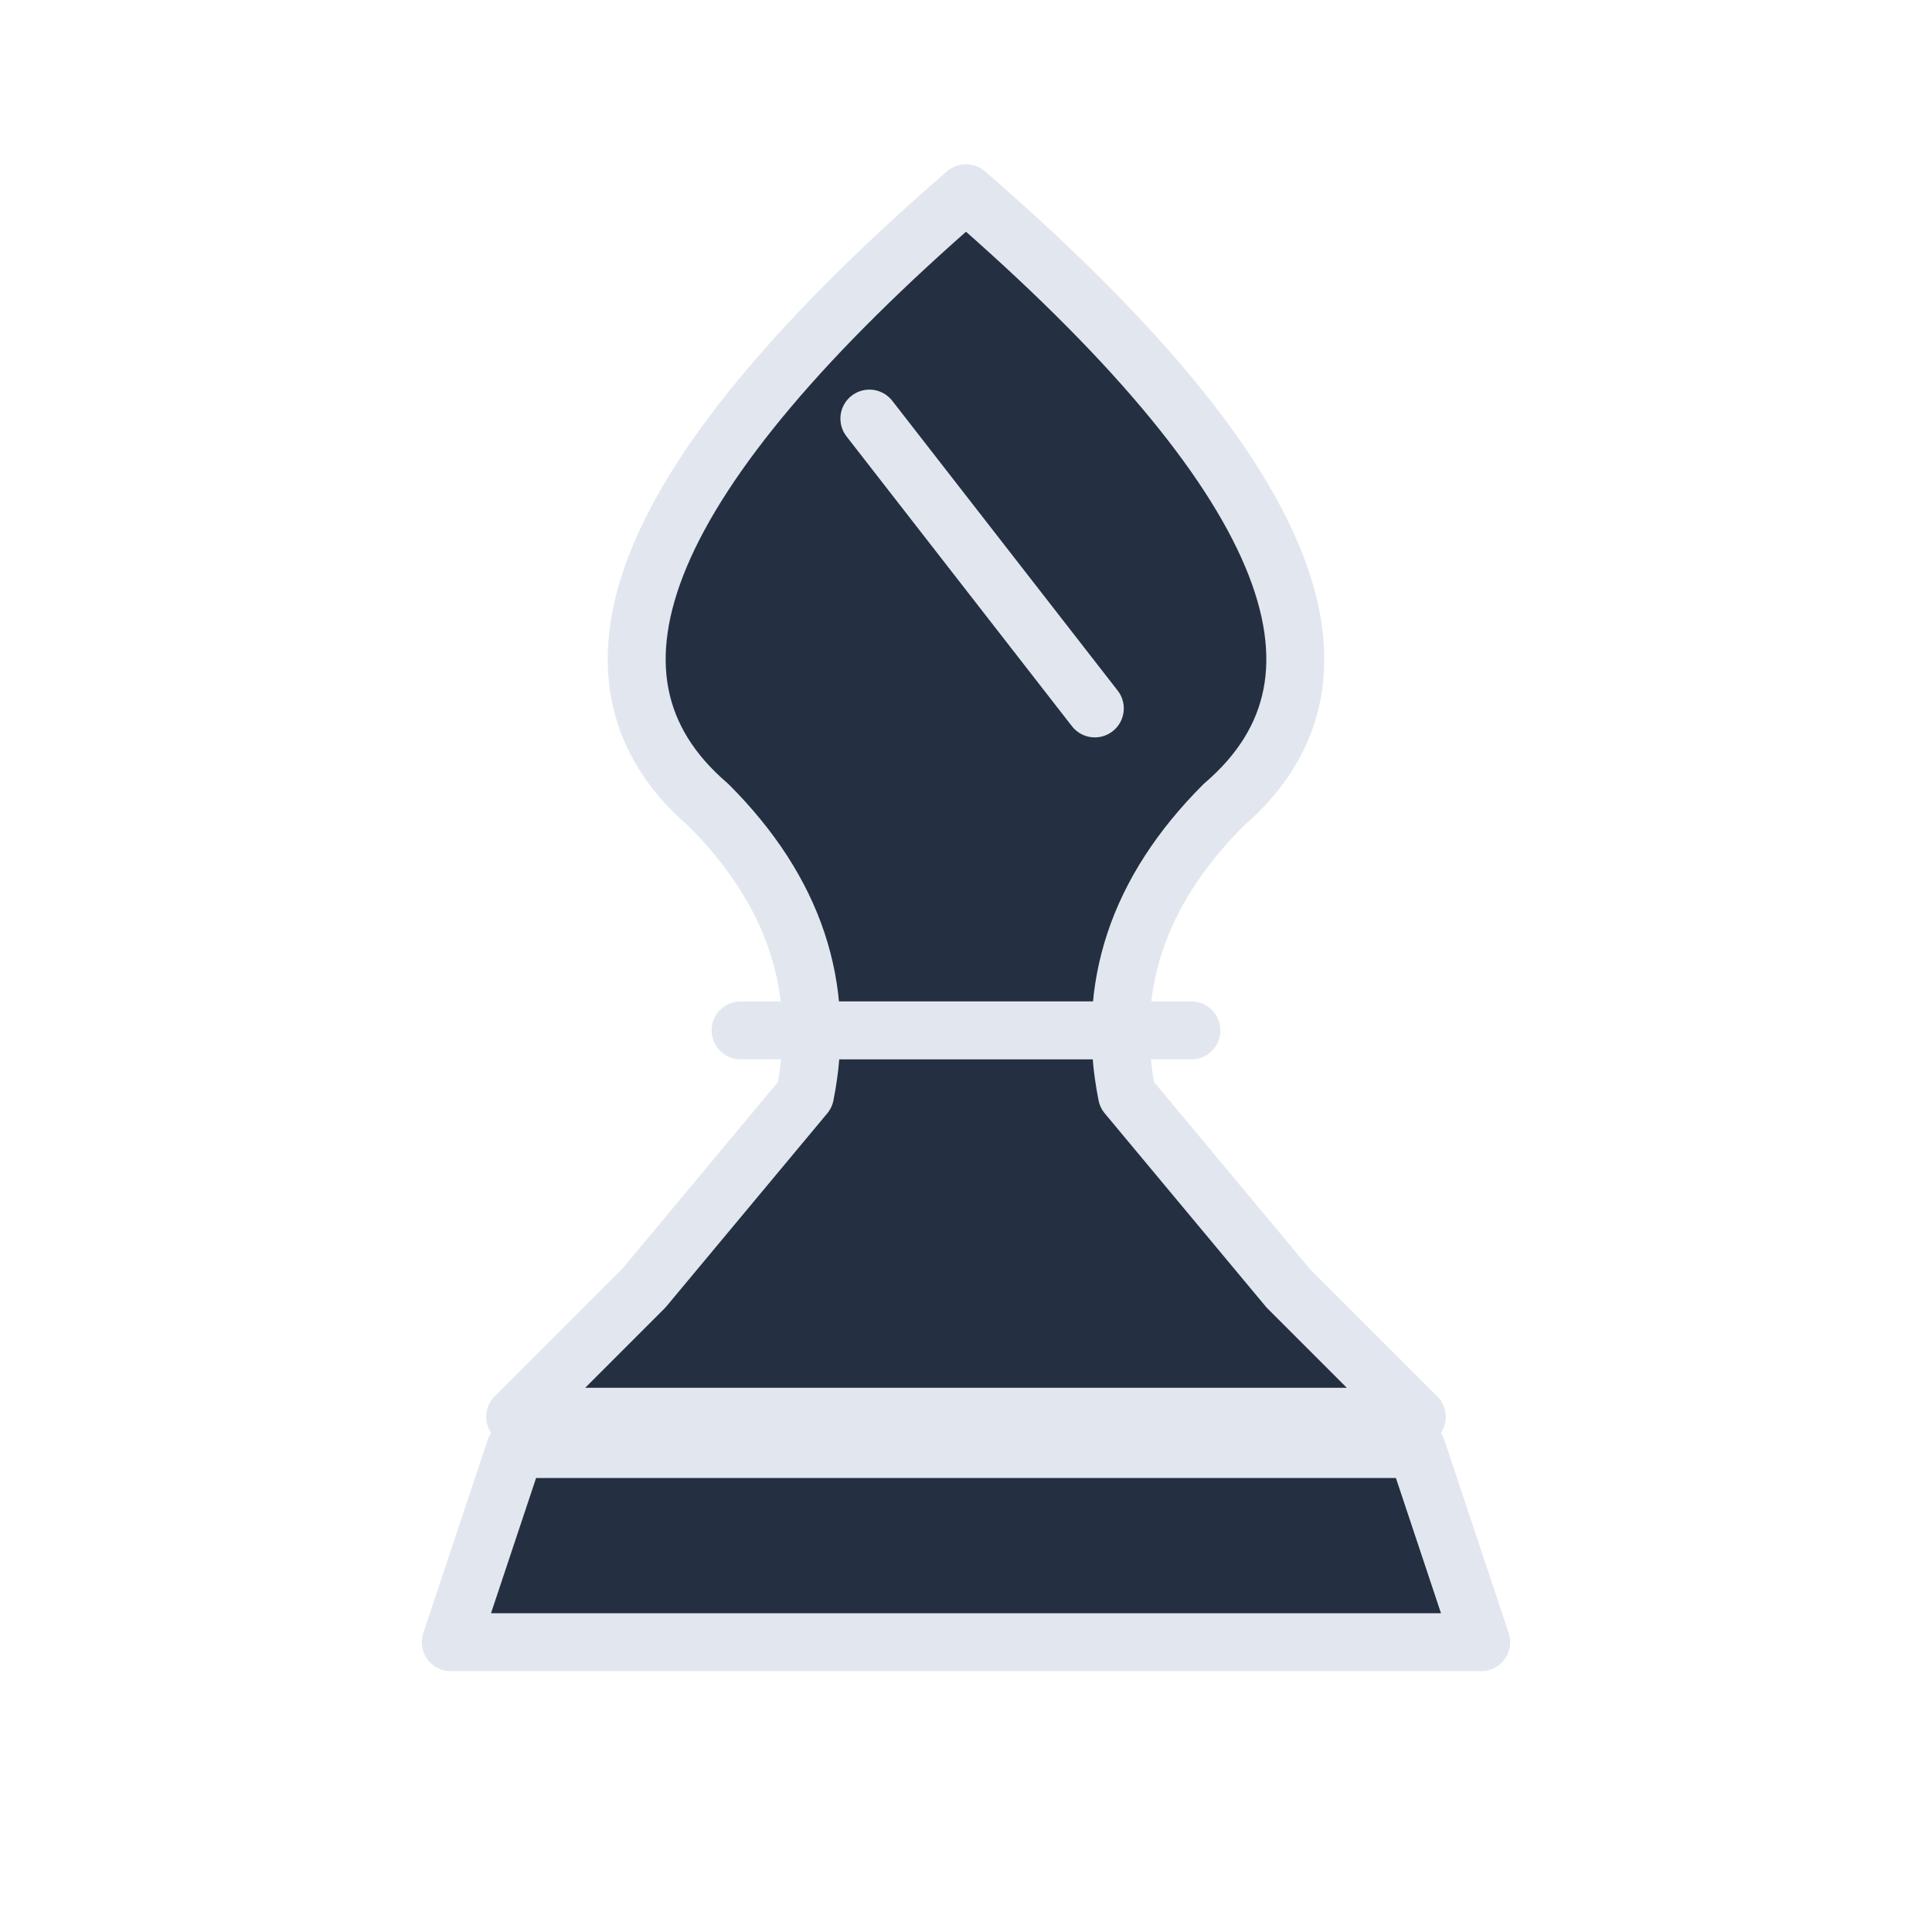
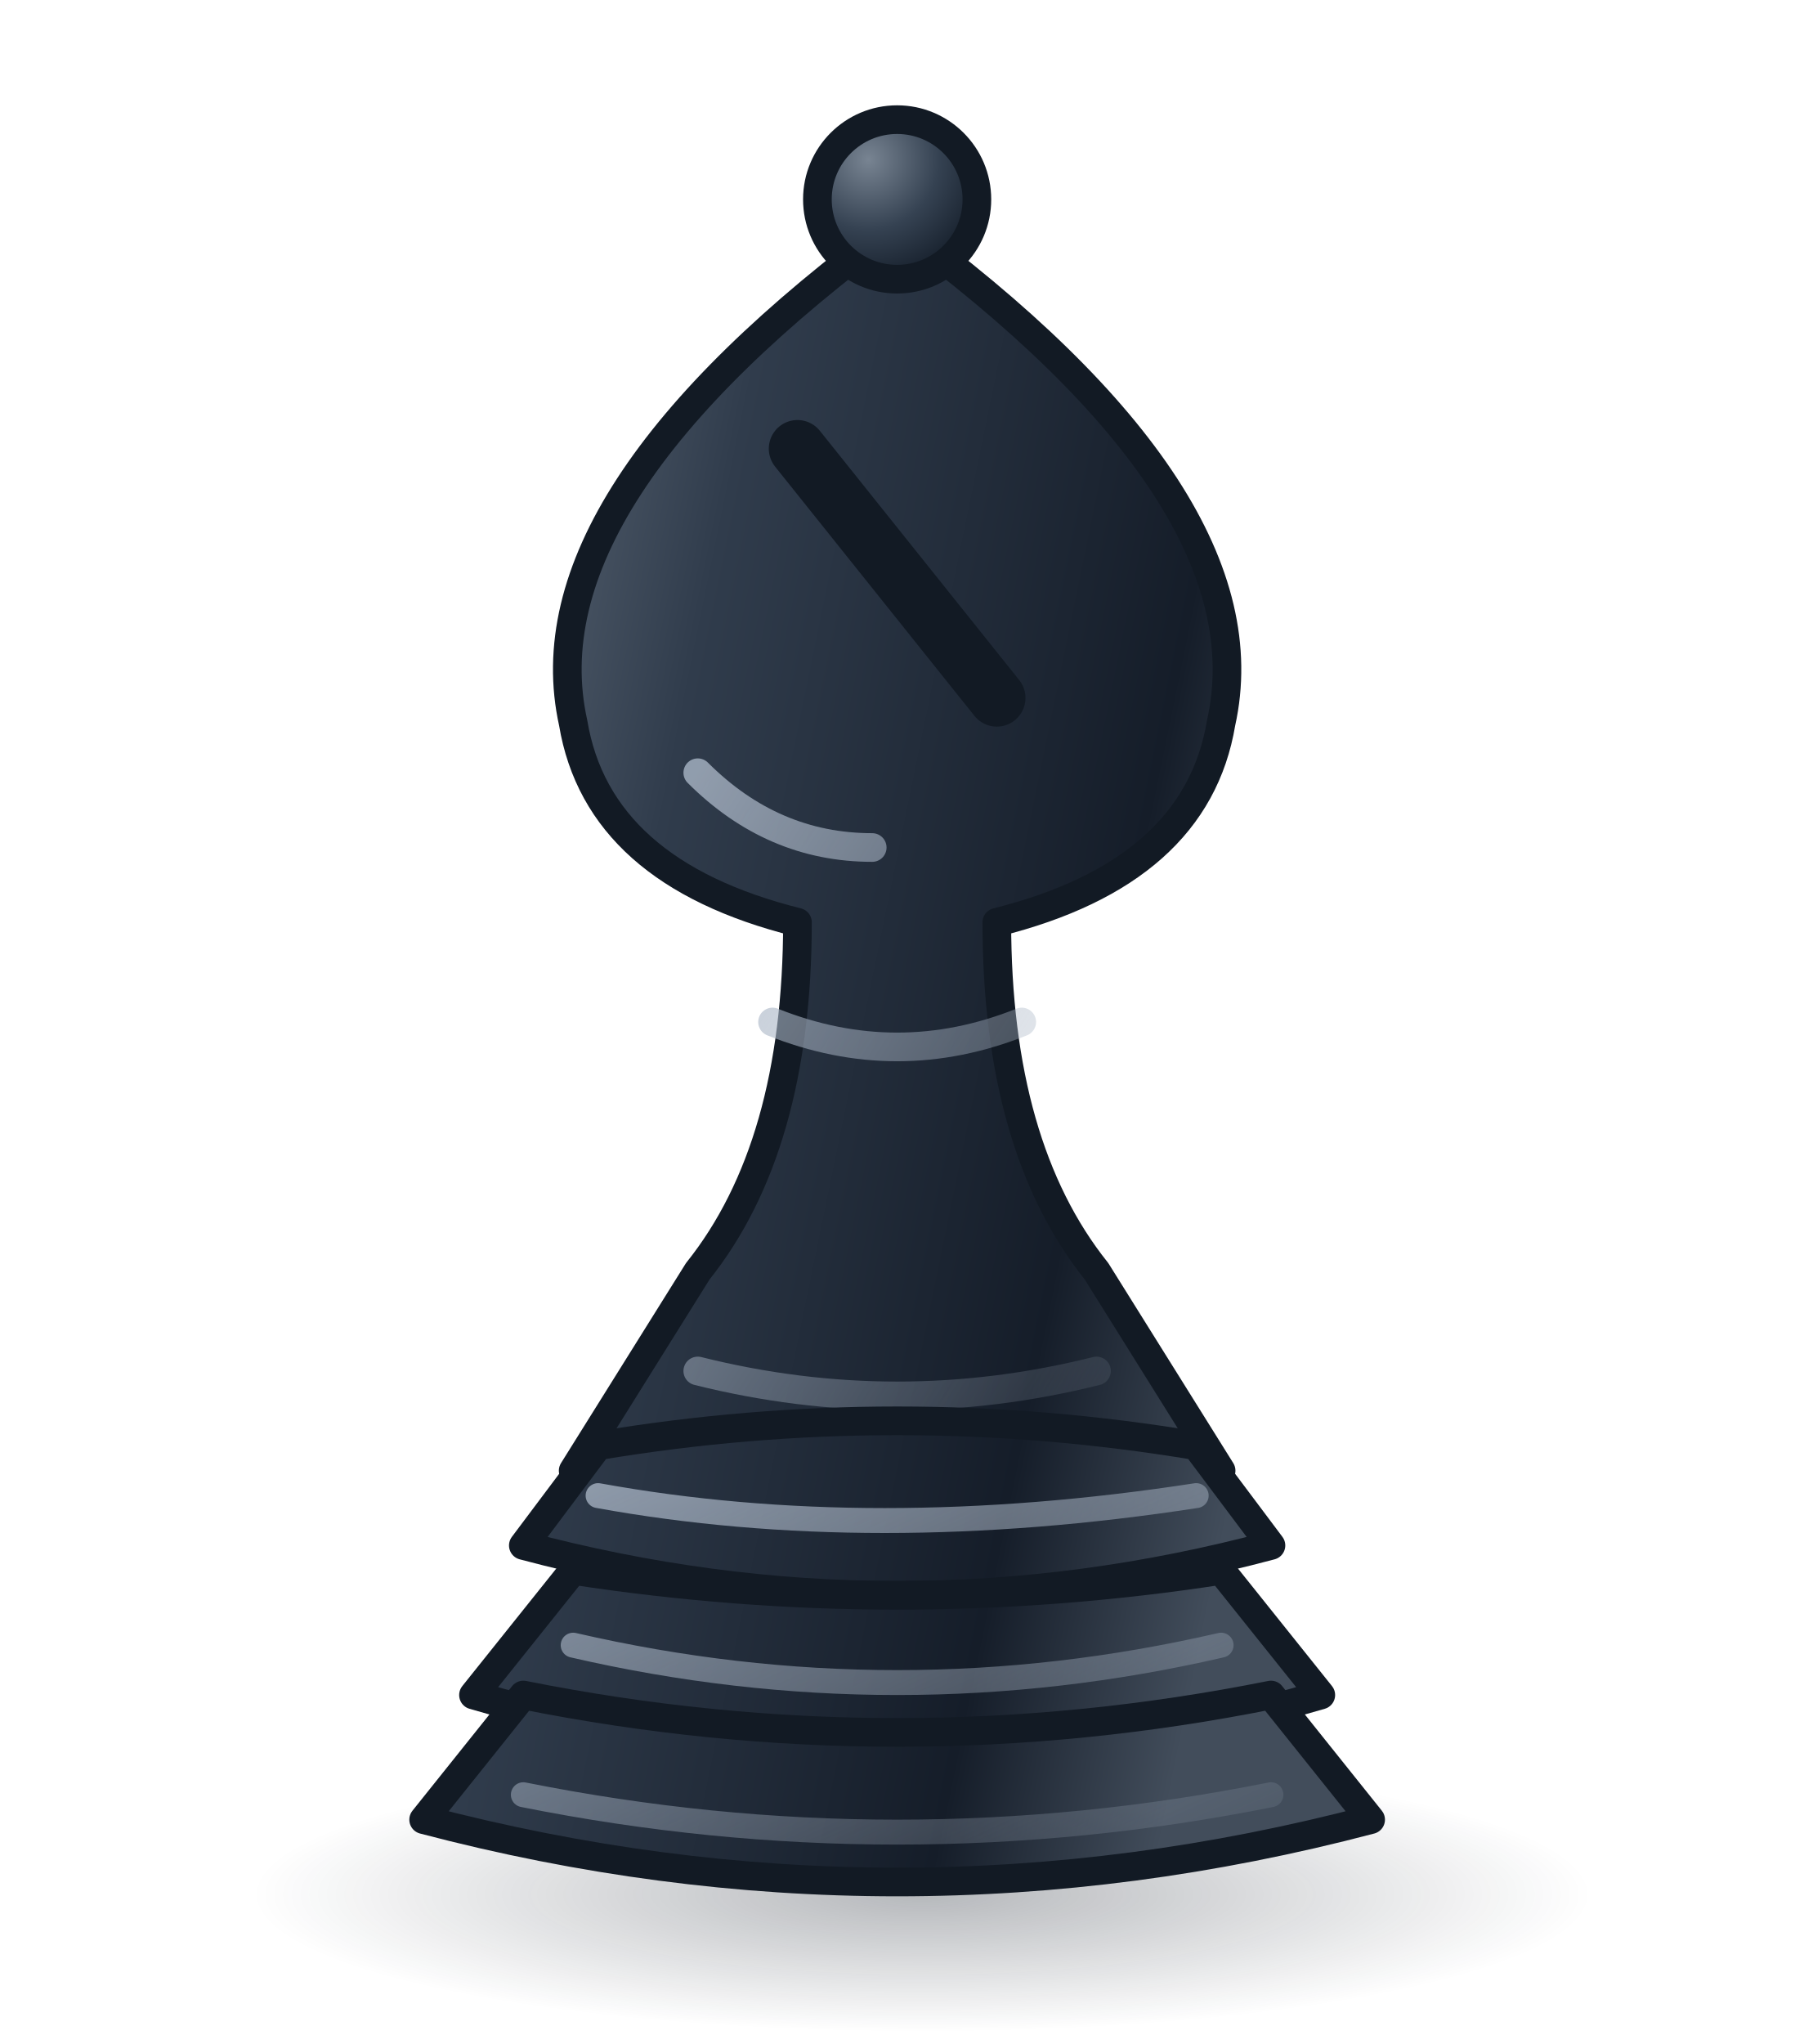
- <svg xmlns="http://www.w3.org/2000/svg" viewBox="0 0 60 60">
-   <g fill="#243041" stroke="#e2e7ef" color="#e2e7ef" stroke-width="1.8" stroke-linejoin="round" stroke-linecap="round">
-     <path d="M30 6 Q15 19 22 25 Q26 29 25 34 L20 40 L16 44 H44 L40 40 L35 34 Q34 29 38 25 Q45 19 30 6 Z" />
-     <path d="M27 13 L34 22 M23 32 H37" fill="none" />
-     <path d="M16 45 H44 L46 51 H14 Z" />
+ <svg xmlns="http://www.w3.org/2000/svg" viewBox="0 0 72 82">
+   <defs>
+     <linearGradient id="body" x1="17" y1="20" x2="56" y2="28" gradientUnits="userSpaceOnUse">
+       <stop offset="0" stop-color="#626e7c" />
+       <stop offset=".3" stop-color="#303c4c" />
+       <stop offset=".78" stop-color="#151d29" />
+       <stop offset="1" stop-color="#424d5b" />
+     </linearGradient>
+     <radialGradient id="sphere" cx=".32" cy=".25" r=".8">
+       <stop stop-color="#788492" />
+       <stop offset=".55" stop-color="#354252" />
+       <stop offset="1" stop-color="#141d29" />
+     </radialGradient>
+     <linearGradient id="rim" x1="0" y1="0" x2="1" y2="1">
+       <stop stop-color="#a9b5c5" stop-opacity=".8" />
+       <stop offset="1" stop-color="#a9b5c5" stop-opacity=".12" />
+     </linearGradient>
+     <linearGradient id="ink">
+       <stop stop-color="#121a24" />
+       <stop offset="1" stop-color="#121a24" />
+     </linearGradient>
+     <radialGradient id="shadow">
+       <stop stop-color="#0c1420" stop-opacity=".3" />
+       <stop offset="1" stop-color="#0c1420" stop-opacity="0" />
+     </radialGradient>
+   </defs>
+   <ellipse cx="37" cy="76" rx="27" ry="5.5" fill="url(#shadow)" />
+   <g fill="url(#body)" stroke="#121a24" stroke-width="1.15" stroke-linejoin="round" stroke-linecap="round">
+     <path d="M36 9 Q21 20 23 29 Q24 35 32 37 Q32 46 28 51 L23 59 H49 L44 51 Q40 46 40 37 Q48 35 49 29 Q51 20 36 9 Z" />
+     <circle cx="36" cy="8" r="3.2" fill="url(#sphere)" />
+     <path d="M32 18 L40 28" fill="none" stroke="url(#ink)" stroke-width="2.3" />
+     <path d="M28 31 Q31 34 35 34 M31 41 Q36 43 41 41 M28 55 Q36 57 44 55" fill="none" stroke="url(#rim)" />
+     <path d="M24 58 Q36 56 48 58 L51 62 Q36 66 21 62 Z" />
+     <path d="M23 63 Q36 65 49 63 L53 68 Q36 73 19 68 Z" />
+     <path d="M21 68 Q36 71 51 68 L55 73 Q36 78 17 73 Z" />
+     <path d="M24 60 Q35 62 48 60 M23 66 Q36 69 49 66 M21 72 Q36 75 51 72" fill="none" stroke="url(#rim)" stroke-width="1" />
  </g>
</svg>
